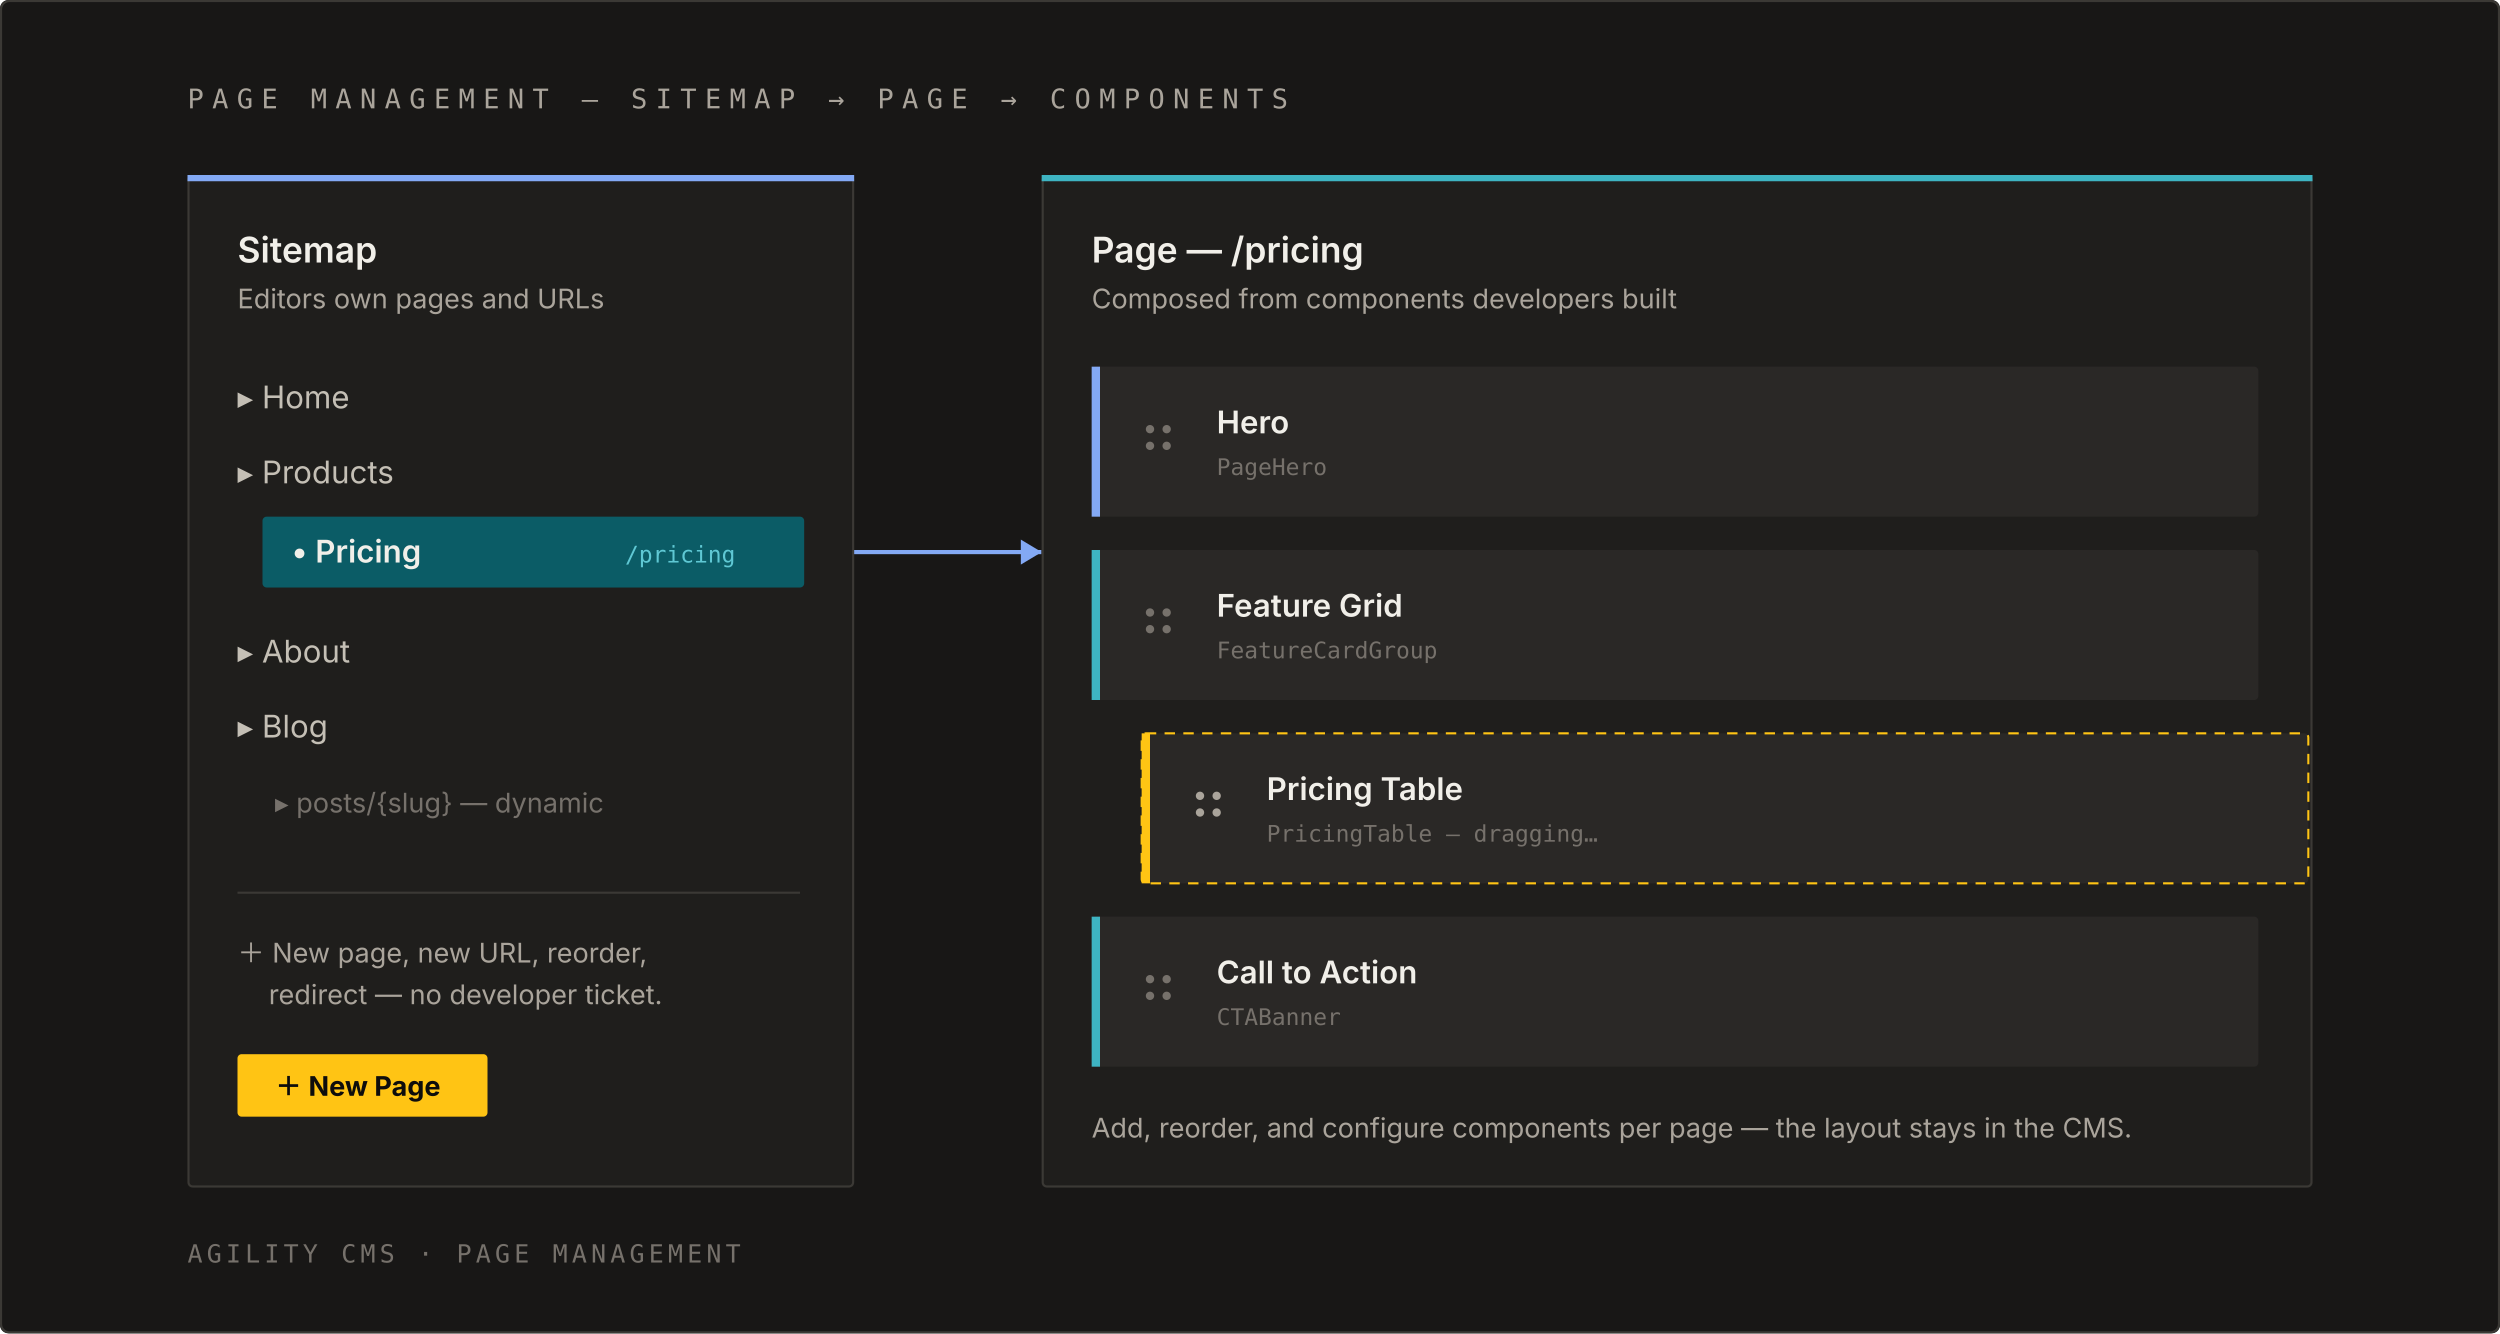
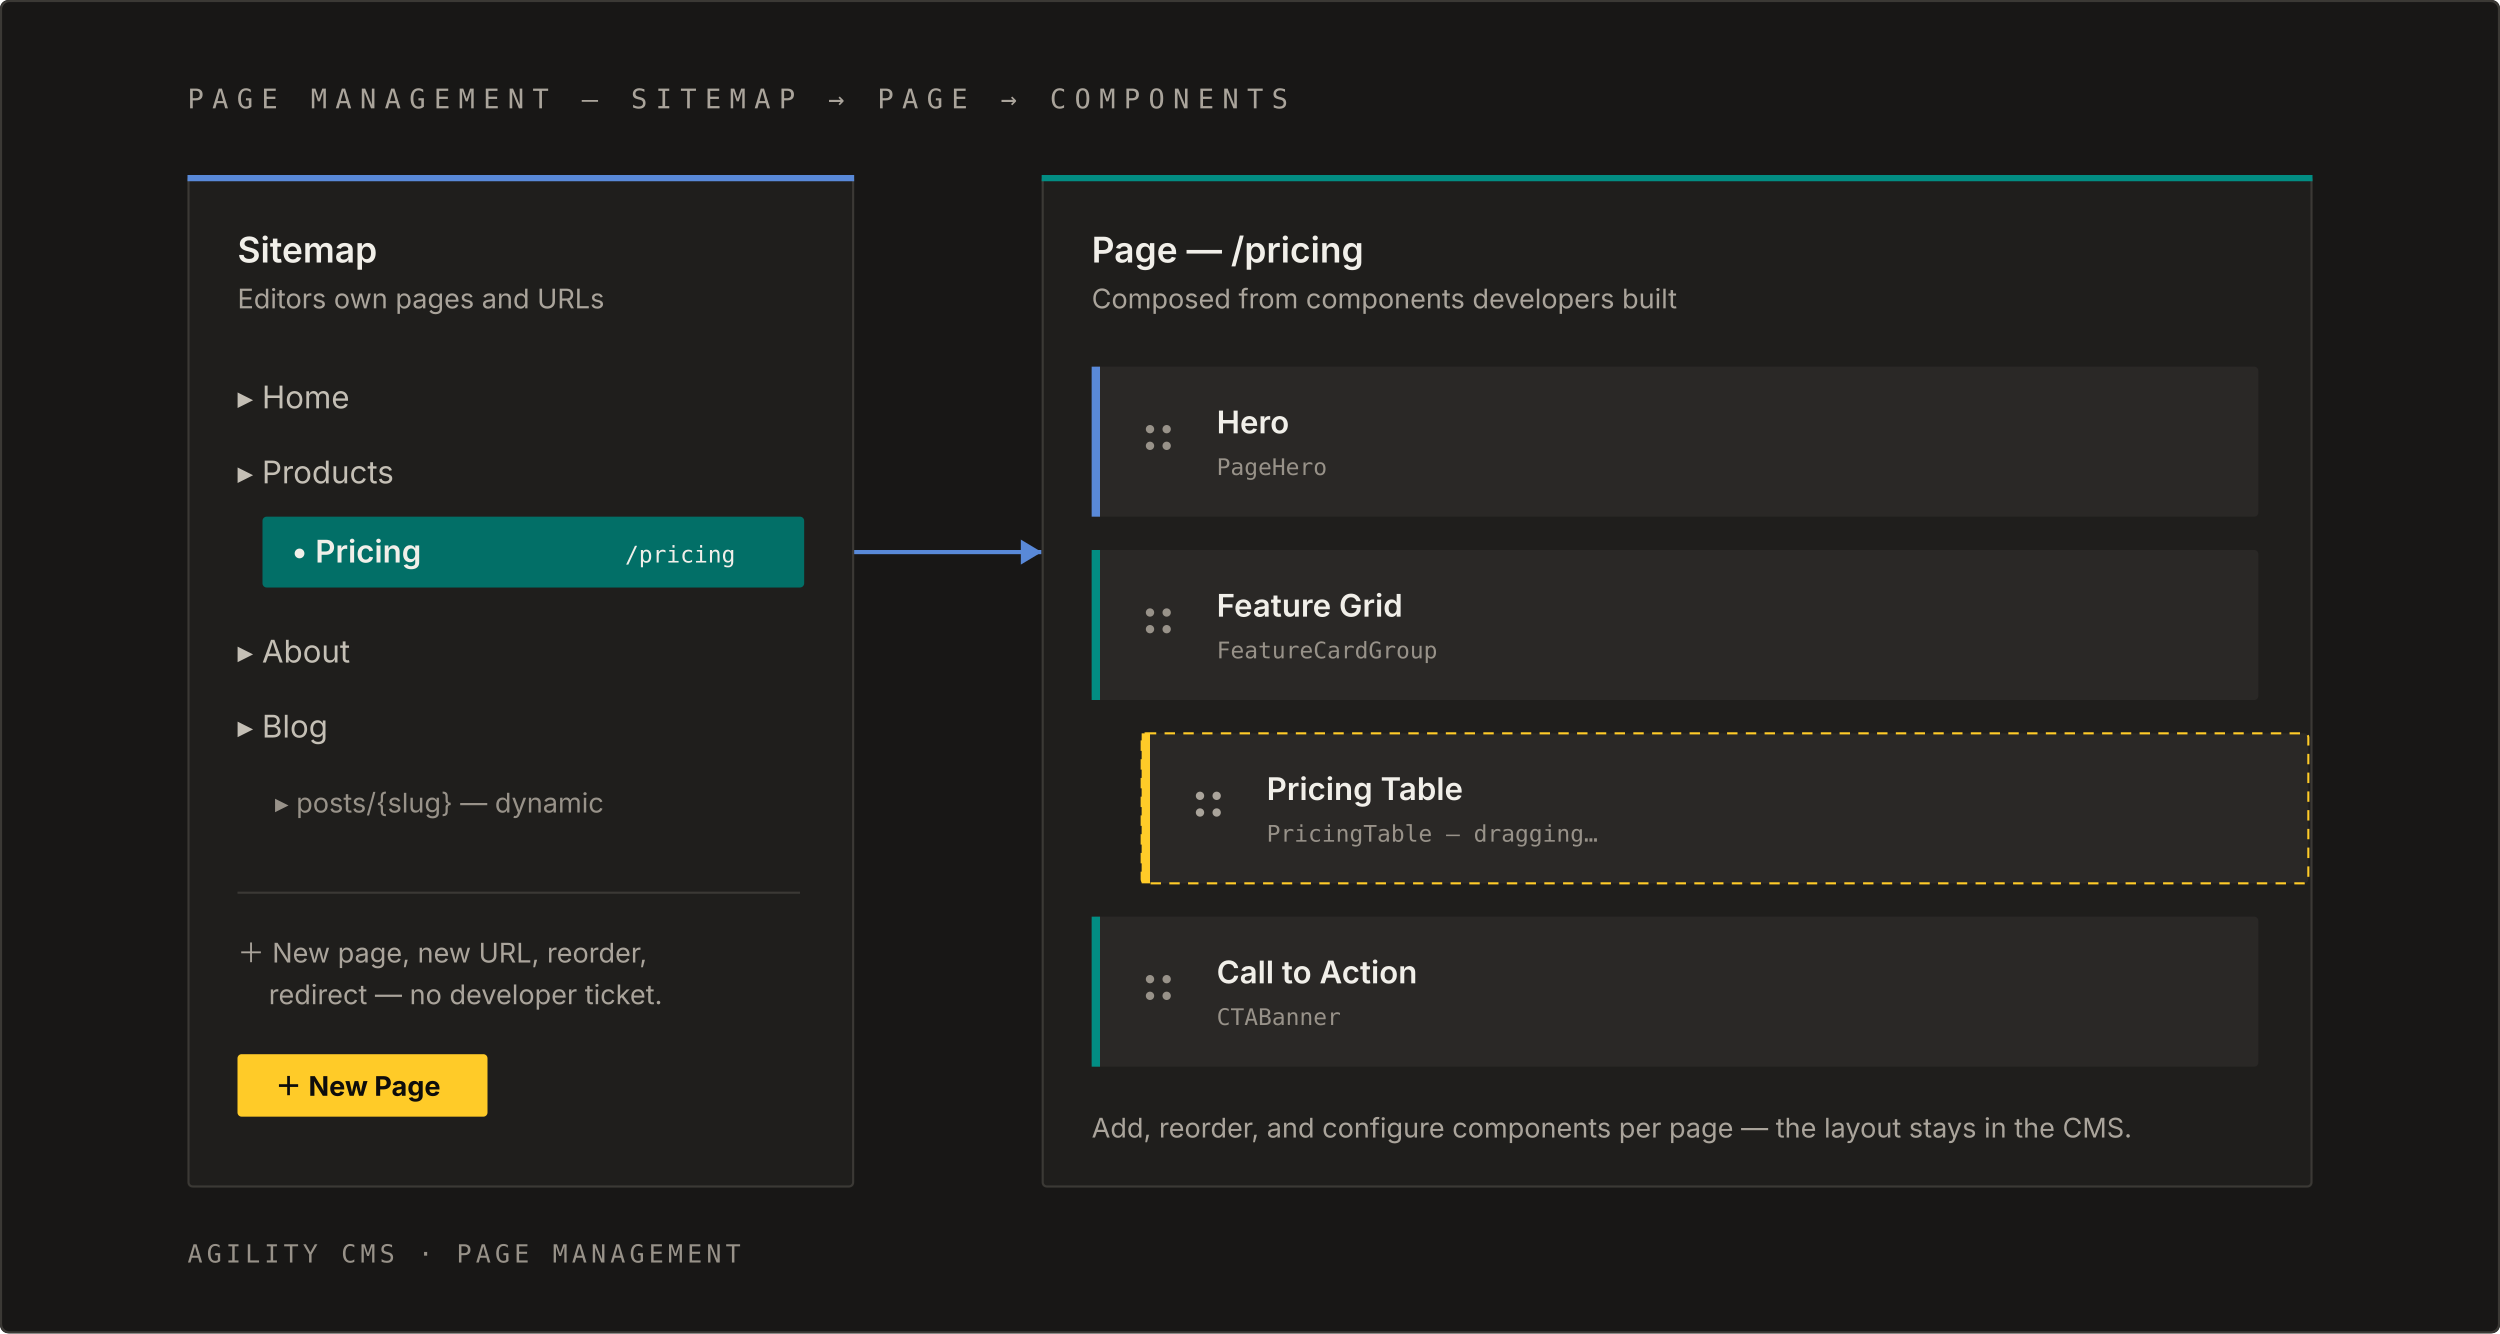
<svg xmlns="http://www.w3.org/2000/svg" width="1200" height="640" viewBox="0 0 1200 640" fill="none" font-family="system-ui, -apple-system, sans-serif">
  <rect width="1200" height="640" rx="4" fill="#181716" />
  <rect x="0.5" y="0.5" width="1199" height="639" rx="4" stroke="#3B3935" />
  <text x="90" y="52" font-family="ui-monospace, monospace" font-size="13" letter-spacing="4" fill="#AAA49B">PAGE MANAGEMENT — SITEMAP → PAGE → COMPONENTS</text>
  <rect x="90" y="84" width="320" height="486" rx="2" fill="#1F1E1C" />
  <rect x="90.5" y="84.5" width="319" height="485" rx="2" stroke="#3B3935" />
-   <rect x="90" y="84" width="320" height="3" fill="#83A9F4" />
+   <rect x="90" y="84" width="320" height="3" fill="#5989D8" />
  <text x="114" y="126" font-size="17" font-weight="600" fill="#F1EFE9">Sitemap</text>
  <text x="114" y="148" font-size="13" fill="#AAA49B">Editors own pages and URLs</text>
  <text x="114" y="196" font-size="15" fill="#C4BFB5">▸ Home</text>
  <text x="114" y="232" font-size="15" fill="#C4BFB5">▸ Products</text>
-   <rect x="126" y="248" width="260" height="34" rx="2" fill="#0B5C66" />
+   <rect x="126" y="248" width="260" height="34" rx="2" fill="#026F67" />
  <text x="140" y="270" font-size="15" font-weight="600" fill="#F1EFE9">• Pricing</text>
-   <text x="300" y="270" font-family="ui-monospace, monospace" font-size="11" fill="#5FC8D4">/pricing</text>
+   <text x="300" y="270" font-family="ui-monospace, monospace" font-size="11" fill="#F1EFE9">/pricing</text>
  <text x="114" y="318" font-size="15" fill="#C4BFB5">▸ About</text>
  <text x="114" y="354" font-size="15" fill="#C4BFB5">▸ Blog</text>
-   <text x="132" y="390" font-size="13" fill="#76716B">▸ posts/{slug} — dynamic</text>
+   <text x="132" y="390" font-size="13" fill="#989289">▸ posts/{slug} — dynamic</text>
  <rect x="114" y="428" width="270" height="1" fill="#3B3935" />
  <text x="114" y="462" font-size="13" fill="#AAA49B">＋ New page, new URL, reorder,</text>
  <text x="129" y="482" font-size="13" fill="#AAA49B">redirect — no developer ticket.</text>
-   <rect x="114" y="506" width="120" height="30" rx="2" fill="#FFC414" />
+   <rect x="114" y="506" width="120" height="30" rx="2" fill="#FFCB28" />
  <text x="132" y="526" font-size="13" font-weight="700" fill="#0E0D0C">＋ New Page</text>
-   <path d="M410 265 L500 265" stroke="#83A9F4" stroke-width="2" />
-   <path d="M500 265 l-10 -6 v12 z" fill="#83A9F4" />
+   <path d="M410 265 L500 265" stroke="#5989D8" stroke-width="2" />
+   <path d="M500 265 l-10 -6 v12 z" fill="#5989D8" />
  <rect x="500" y="84" width="610" height="486" rx="2" fill="#1F1E1C" />
  <rect x="500.5" y="84.5" width="609" height="485" rx="2" stroke="#3B3935" />
-   <rect x="500" y="84" width="610" height="3" fill="#3EB4C2" />
+   <rect x="500" y="84" width="610" height="3" fill="#028D83" />
  <text x="524" y="126" font-size="17" font-weight="600" fill="#F1EFE9">Page — /pricing</text>
  <text x="524" y="148" font-size="13" fill="#AAA49B">Composed from components developers built</text>
  <g>
    <rect x="524" y="176" width="560" height="72" rx="2" fill="#2A2826" />
-     <rect x="524" y="176" width="4" height="72" fill="#83A9F4" />
-     <circle cx="552" cy="206" r="2" fill="#76716B" />
-     <circle cx="552" cy="214" r="2" fill="#76716B" />
-     <circle cx="560" cy="206" r="2" fill="#76716B" />
-     <circle cx="560" cy="214" r="2" fill="#76716B" />
+     <rect x="524" y="176" width="4" height="72" fill="#5989D8" />
+     <circle cx="552" cy="206" r="2" fill="#989289" />
+     <circle cx="552" cy="214" r="2" fill="#989289" />
+     <circle cx="560" cy="206" r="2" fill="#989289" />
+     <circle cx="560" cy="214" r="2" fill="#989289" />
    <text x="584" y="208" font-size="15" font-weight="600" fill="#F1EFE9">Hero</text>
-     <text x="584" y="228" font-family="ui-monospace, monospace" font-size="11" fill="#76716B">PageHero</text>
+     <text x="584" y="228" font-family="ui-monospace, monospace" font-size="11" fill="#989289">PageHero</text>
  </g>
  <g>
    <rect x="524" y="264" width="560" height="72" rx="2" fill="#2A2826" />
-     <rect x="524" y="264" width="4" height="72" fill="#3EB4C2" />
-     <circle cx="552" cy="294" r="2" fill="#76716B" />
-     <circle cx="552" cy="302" r="2" fill="#76716B" />
-     <circle cx="560" cy="294" r="2" fill="#76716B" />
-     <circle cx="560" cy="302" r="2" fill="#76716B" />
+     <rect x="524" y="264" width="4" height="72" fill="#028D83" />
+     <circle cx="552" cy="294" r="2" fill="#989289" />
+     <circle cx="552" cy="302" r="2" fill="#989289" />
+     <circle cx="560" cy="294" r="2" fill="#989289" />
+     <circle cx="560" cy="302" r="2" fill="#989289" />
    <text x="584" y="296" font-size="15" font-weight="600" fill="#F1EFE9">Feature Grid</text>
-     <text x="584" y="316" font-family="ui-monospace, monospace" font-size="11" fill="#76716B">FeatureCardGroup</text>
+     <text x="584" y="316" font-family="ui-monospace, monospace" font-size="11" fill="#989289">FeatureCardGroup</text>
  </g>
  <g transform="translate(24 0)">
-     <rect x="524" y="352" width="560" height="72" rx="2" fill="#2A2826" stroke="#FFC414" stroke-dasharray="5 4" />
-     <rect x="524" y="352" width="4" height="72" fill="#FFC414" />
+     <rect x="524" y="352" width="560" height="72" rx="2" fill="#2A2826" stroke="#FFCB28" stroke-dasharray="5 4" />
+     <rect x="524" y="352" width="4" height="72" fill="#FFCB28" />
    <circle cx="552" cy="382" r="2" fill="#AAA49B" />
    <circle cx="552" cy="390" r="2" fill="#AAA49B" />
    <circle cx="560" cy="382" r="2" fill="#AAA49B" />
    <circle cx="560" cy="390" r="2" fill="#AAA49B" />
    <text x="584" y="384" font-size="15" font-weight="600" fill="#F1EFE9">Pricing Table</text>
-     <text x="584" y="404" font-family="ui-monospace, monospace" font-size="11" fill="#76716B">PricingTable — dragging…</text>
+     <text x="584" y="404" font-family="ui-monospace, monospace" font-size="11" fill="#989289">PricingTable — dragging…</text>
  </g>
  <g>
    <rect x="524" y="440" width="560" height="72" rx="2" fill="#2A2826" />
-     <rect x="524" y="440" width="4" height="72" fill="#3EB4C2" />
-     <circle cx="552" cy="470" r="2" fill="#76716B" />
-     <circle cx="552" cy="478" r="2" fill="#76716B" />
-     <circle cx="560" cy="470" r="2" fill="#76716B" />
-     <circle cx="560" cy="478" r="2" fill="#76716B" />
+     <rect x="524" y="440" width="4" height="72" fill="#028D83" />
+     <circle cx="552" cy="470" r="2" fill="#989289" />
+     <circle cx="552" cy="478" r="2" fill="#989289" />
+     <circle cx="560" cy="470" r="2" fill="#989289" />
+     <circle cx="560" cy="478" r="2" fill="#989289" />
    <text x="584" y="472" font-size="15" font-weight="600" fill="#F1EFE9">Call to Action</text>
-     <text x="584" y="492" font-family="ui-monospace, monospace" font-size="11" fill="#76716B">CTABanner</text>
+     <text x="584" y="492" font-family="ui-monospace, monospace" font-size="11" fill="#989289">CTABanner</text>
  </g>
  <text x="524" y="546" font-size="13" fill="#AAA49B">Add, reorder, and configure components per page — the layout stays in the CMS.</text>
-   <text x="90" y="606" font-family="ui-monospace, monospace" font-size="12" letter-spacing="2" fill="#76716B">AGILITY CMS · PAGE MANAGEMENT</text>
+   <text x="90" y="606" font-family="ui-monospace, monospace" font-size="12" letter-spacing="2" fill="#989289">AGILITY CMS · PAGE MANAGEMENT</text>
</svg>
